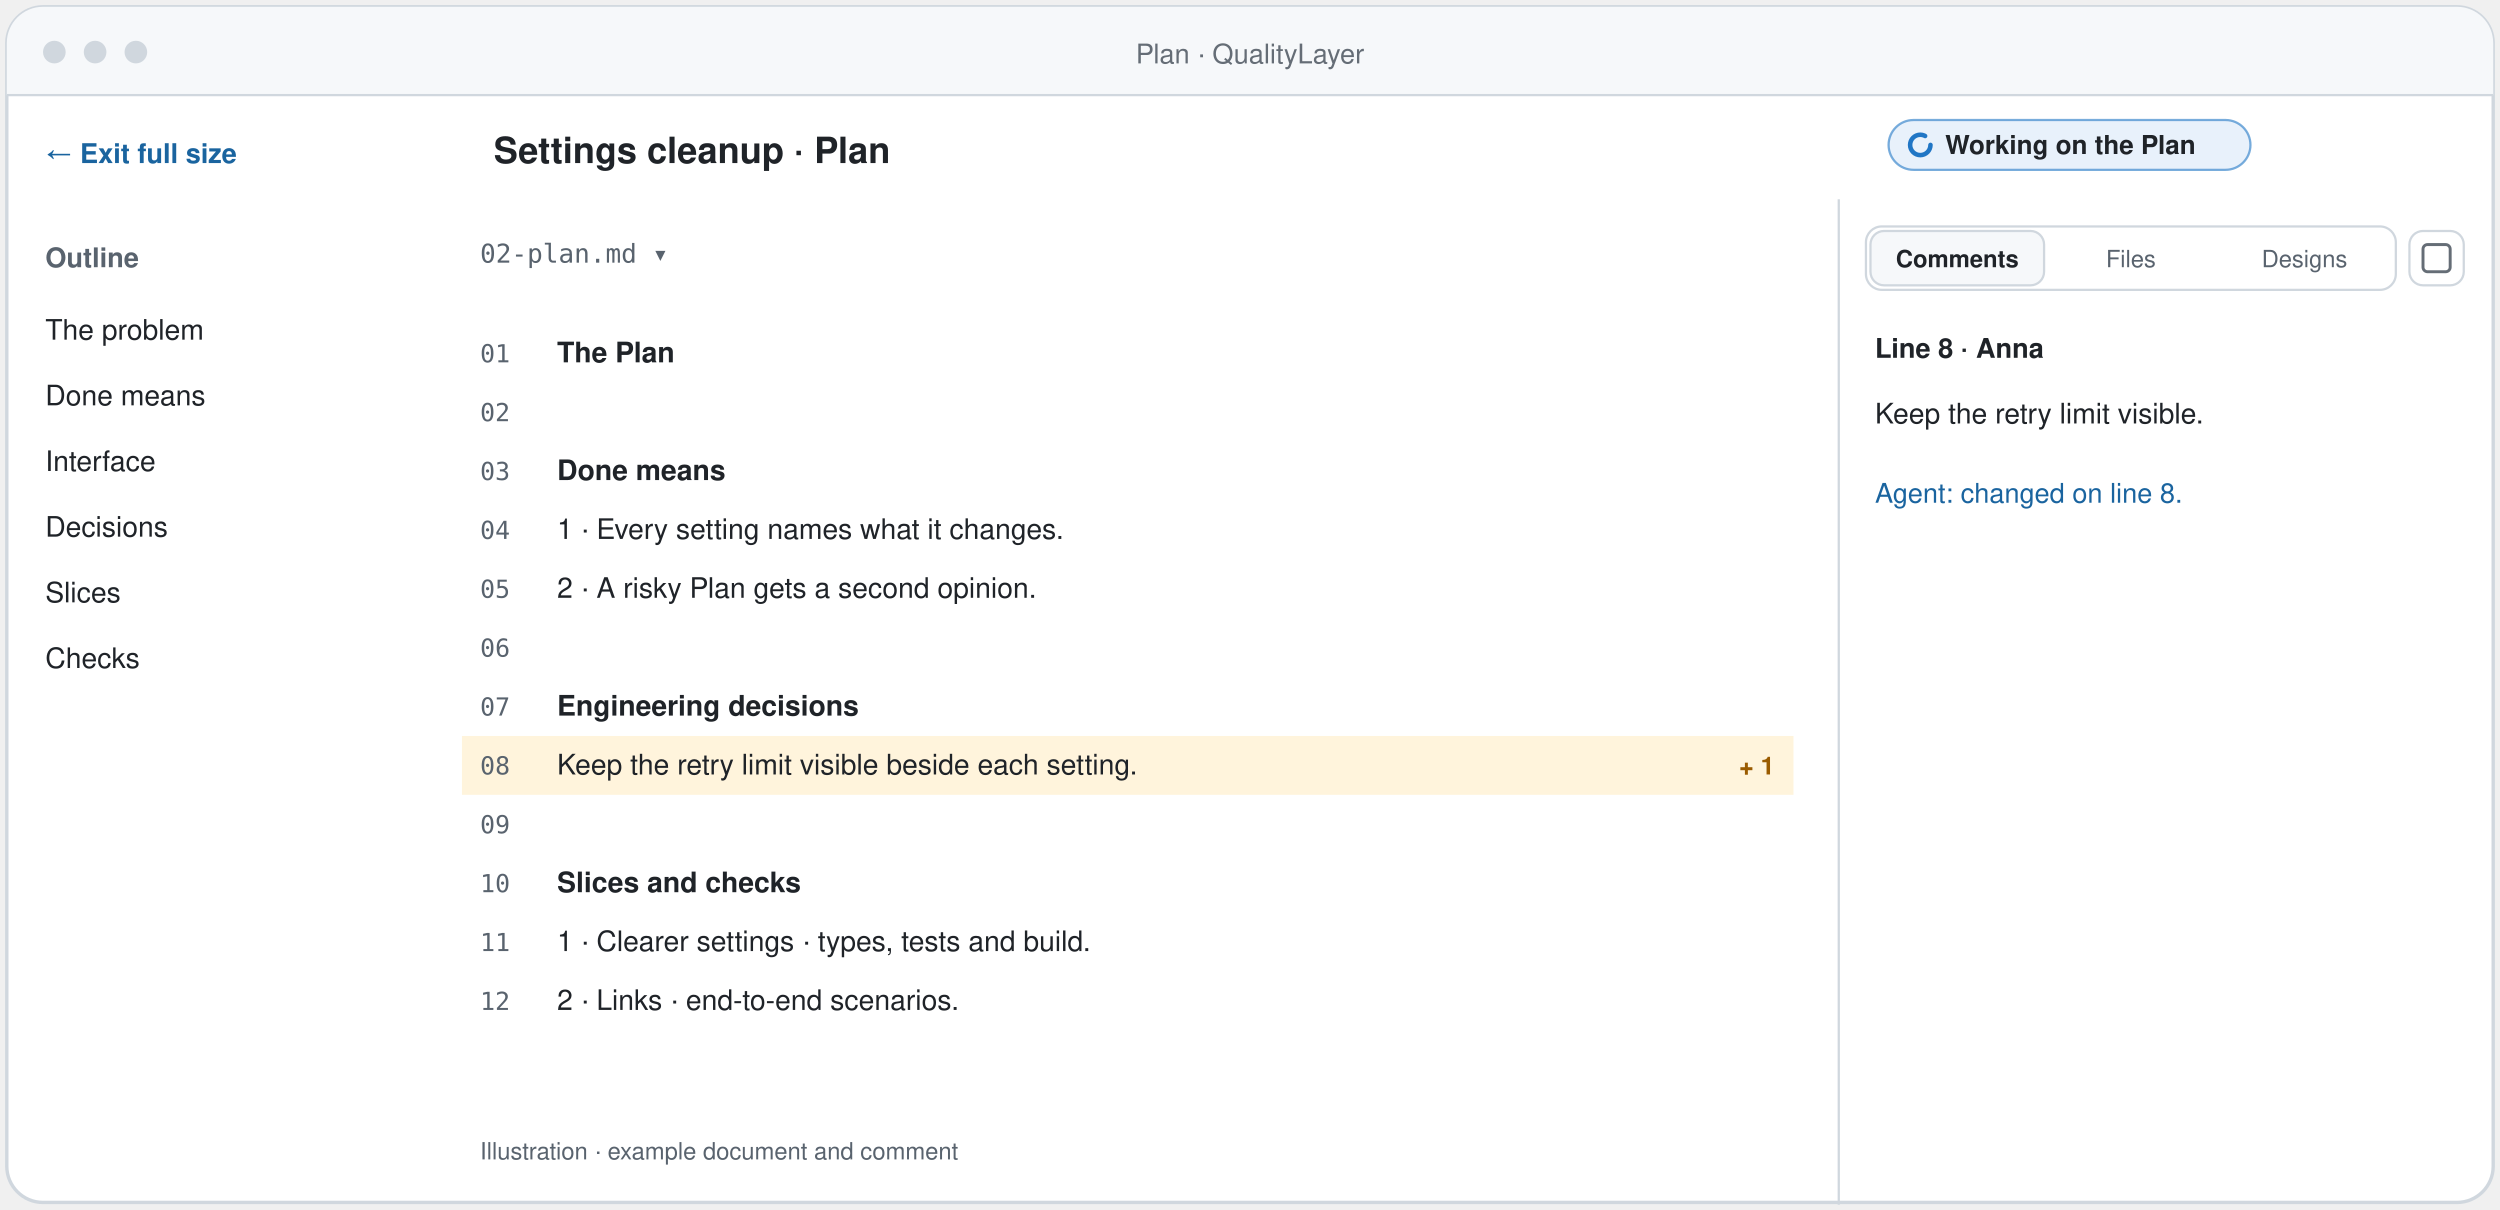
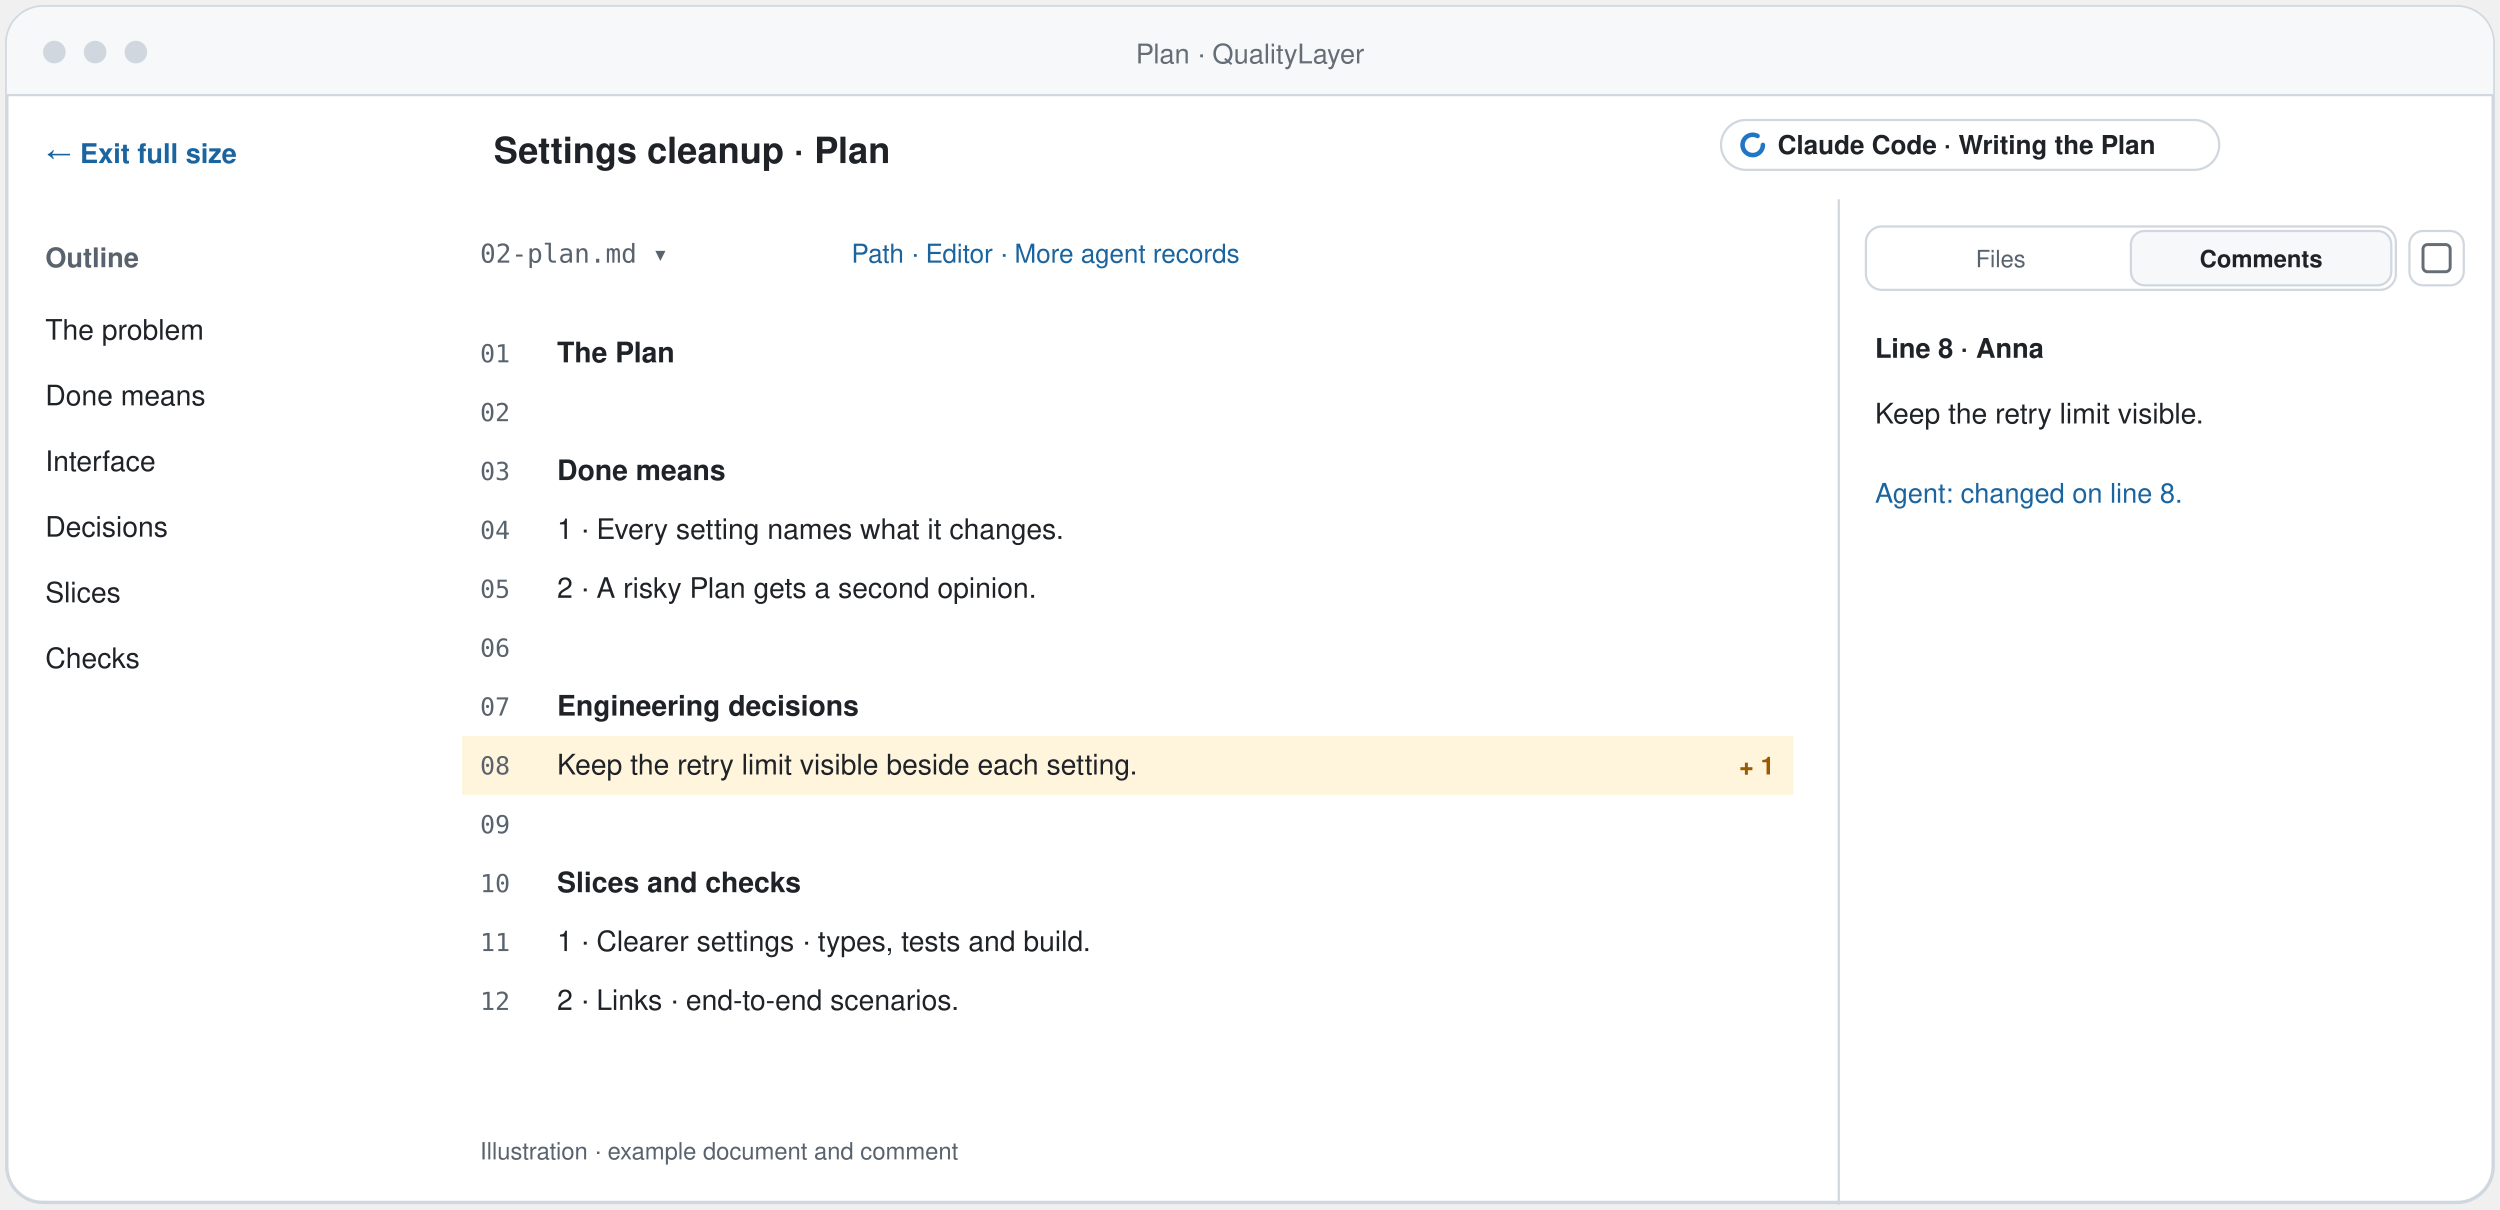
- <svg xmlns="http://www.w3.org/2000/svg" style="background:#ffffff" width="1104" height="534" viewBox="-2 -2 1104 534" role="img" aria-label="The full-size Plan: outline, document lines with a comment on line 8, live status, and Comments, Files and Designs">
+ <svg xmlns="http://www.w3.org/2000/svg" style="background:#ffffff" width="1104" height="534" viewBox="-2 -2 1104 534" role="img" aria-label="The full-size Plan: outline, document-header file chip, lines with a comment on line 8, named agent status, and Files / Comments">
  <rect x="1" y="1" width="1098" height="528" rx="16" fill="#ffffff" stroke="#d0d7de" stroke-width="1.5" />
  <path d="M1 17 a16 16 0 0 1 16 -16 H1083 a16 16 0 0 1 16 16 V40 H1 Z" fill="#f6f8fa" />
  <line x1="1" y1="40" x2="1099" y2="40" stroke="#d0d7de" />
  <circle cx="22" cy="21" r="5" fill="#d0d7de" />
  <circle cx="40" cy="21" r="5" fill="#d0d7de" />
  <circle cx="58" cy="21" r="5" fill="#d0d7de" />
  <text x="550.0" y="26" font-family="-apple-system, BlinkMacSystemFont, 'Segoe UI', 'Helvetica Neue', Helvetica, Arial, sans-serif" font-size="12" font-weight="500" fill="#656d76" text-anchor="middle">Plan · QualityLayer</text>
  <text x="18" y="70" font-family="-apple-system, BlinkMacSystemFont, 'Segoe UI', 'Helvetica Neue', Helvetica, Arial, sans-serif" font-size="12" font-weight="600" fill="#1a649f" text-anchor="start">← Exit full size</text>
  <text x="216" y="70" font-family="-apple-system, BlinkMacSystemFont, 'Segoe UI', 'Helvetica Neue', Helvetica, Arial, sans-serif" font-size="16" font-weight="650" fill="#1f2328" text-anchor="start">Settings cleanup · Plan</text>
-   <rect x="832" y="51" width="159.8" height="22" rx="11" fill="#e8f1fb" stroke="#2076c5" stroke-opacity="0.6" />
-   <circle cx="846" cy="62" r="4.5" fill="none" stroke="#2076c5" stroke-width="2" stroke-dasharray="23.4 5.4" stroke-linecap="round" />
-   <text x="857" y="66" font-family="-apple-system, BlinkMacSystemFont, 'Segoe UI', 'Helvetica Neue', Helvetica, Arial, sans-serif" font-size="11.5" font-weight="600" fill="#1f2328" text-anchor="start">Working on the Plan</text>
+   <rect x="758" y="51" width="220.0" height="22" rx="11" fill="#ffffff" stroke="#d0d7de" />
+   <circle cx="772" cy="62" r="4.5" fill="none" stroke="#2076c5" stroke-width="2" stroke-dasharray="23.4 5.4" stroke-linecap="round" />
+   <text x="783" y="66" font-family="-apple-system, BlinkMacSystemFont, 'Segoe UI', 'Helvetica Neue', Helvetica, Arial, sans-serif" font-size="11.5" font-weight="600" fill="#1f2328" text-anchor="start">Claude Code · Writing the Plan</text>
  <text x="18" y="116" font-family="-apple-system, BlinkMacSystemFont, 'Segoe UI', 'Helvetica Neue', Helvetica, Arial, sans-serif" font-size="12" font-weight="650" fill="#59636e" text-anchor="start">Outline</text>
  <text x="18" y="148" font-family="-apple-system, BlinkMacSystemFont, 'Segoe UI', 'Helvetica Neue', Helvetica, Arial, sans-serif" font-size="12.5" font-weight="500" fill="#1f2328" text-anchor="start">The problem</text>
  <text x="18" y="177" font-family="-apple-system, BlinkMacSystemFont, 'Segoe UI', 'Helvetica Neue', Helvetica, Arial, sans-serif" font-size="12.5" font-weight="500" fill="#1f2328" text-anchor="start">Done means</text>
  <text x="18" y="206" font-family="-apple-system, BlinkMacSystemFont, 'Segoe UI', 'Helvetica Neue', Helvetica, Arial, sans-serif" font-size="12.5" font-weight="500" fill="#1f2328" text-anchor="start">Interface</text>
  <text x="18" y="235" font-family="-apple-system, BlinkMacSystemFont, 'Segoe UI', 'Helvetica Neue', Helvetica, Arial, sans-serif" font-size="12.5" font-weight="500" fill="#1f2328" text-anchor="start">Decisions</text>
  <text x="18" y="264" font-family="-apple-system, BlinkMacSystemFont, 'Segoe UI', 'Helvetica Neue', Helvetica, Arial, sans-serif" font-size="12.5" font-weight="500" fill="#1f2328" text-anchor="start">Slices</text>
  <text x="18" y="293" font-family="-apple-system, BlinkMacSystemFont, 'Segoe UI', 'Helvetica Neue', Helvetica, Arial, sans-serif" font-size="12.5" font-weight="500" fill="#1f2328" text-anchor="start">Checks</text>
  <text x="210" y="114" font-family="ui-monospace, SFMono-Regular, Menlo, Consolas, monospace" font-size="11.5" font-weight="400" fill="#59636e" text-anchor="start">02-plan.md  ▾</text>
+   <text x="374" y="114" font-family="-apple-system, BlinkMacSystemFont, 'Segoe UI', 'Helvetica Neue', Helvetica, Arial, sans-serif" font-size="11.5" font-weight="400" fill="#1a649f" text-anchor="start">Path · Editor · More agent records</text>
  <text x="210" y="158" font-family="ui-monospace, SFMono-Regular, Menlo, Consolas, monospace" font-size="11" font-weight="400" fill="#59636e" text-anchor="start">01</text>
  <text x="244" y="158" font-family="-apple-system, BlinkMacSystemFont, 'Segoe UI', 'Helvetica Neue', Helvetica, Arial, sans-serif" font-size="12.5" font-weight="650" fill="#1f2328" text-anchor="start">The Plan</text>
  <text x="210" y="184" font-family="ui-monospace, SFMono-Regular, Menlo, Consolas, monospace" font-size="11" font-weight="400" fill="#59636e" text-anchor="start">02</text>
  <text x="244" y="184" font-family="-apple-system, BlinkMacSystemFont, 'Segoe UI', 'Helvetica Neue', Helvetica, Arial, sans-serif" font-size="12.5" font-weight="400" fill="#1f2328" text-anchor="start" />
  <text x="210" y="210" font-family="ui-monospace, SFMono-Regular, Menlo, Consolas, monospace" font-size="11" font-weight="400" fill="#59636e" text-anchor="start">03</text>
  <text x="244" y="210" font-family="-apple-system, BlinkMacSystemFont, 'Segoe UI', 'Helvetica Neue', Helvetica, Arial, sans-serif" font-size="12.5" font-weight="650" fill="#1f2328" text-anchor="start">Done means</text>
  <text x="210" y="236" font-family="ui-monospace, SFMono-Regular, Menlo, Consolas, monospace" font-size="11" font-weight="400" fill="#59636e" text-anchor="start">04</text>
  <text x="244" y="236" font-family="-apple-system, BlinkMacSystemFont, 'Segoe UI', 'Helvetica Neue', Helvetica, Arial, sans-serif" font-size="12.5" font-weight="400" fill="#1f2328" text-anchor="start">1 · Every setting names what it changes.</text>
  <text x="210" y="262" font-family="ui-monospace, SFMono-Regular, Menlo, Consolas, monospace" font-size="11" font-weight="400" fill="#59636e" text-anchor="start">05</text>
  <text x="244" y="262" font-family="-apple-system, BlinkMacSystemFont, 'Segoe UI', 'Helvetica Neue', Helvetica, Arial, sans-serif" font-size="12.5" font-weight="400" fill="#1f2328" text-anchor="start">2 · A risky Plan gets a second opinion.</text>
  <text x="210" y="288" font-family="ui-monospace, SFMono-Regular, Menlo, Consolas, monospace" font-size="11" font-weight="400" fill="#59636e" text-anchor="start">06</text>
  <text x="244" y="288" font-family="-apple-system, BlinkMacSystemFont, 'Segoe UI', 'Helvetica Neue', Helvetica, Arial, sans-serif" font-size="12.5" font-weight="400" fill="#1f2328" text-anchor="start" />
  <text x="210" y="314" font-family="ui-monospace, SFMono-Regular, Menlo, Consolas, monospace" font-size="11" font-weight="400" fill="#59636e" text-anchor="start">07</text>
  <text x="244" y="314" font-family="-apple-system, BlinkMacSystemFont, 'Segoe UI', 'Helvetica Neue', Helvetica, Arial, sans-serif" font-size="12.5" font-weight="650" fill="#1f2328" text-anchor="start">Engineering decisions</text>
  <rect x="202" y="323" width="588" height="26" fill="#fff4dc" />
  <text x="766" y="340" font-family="-apple-system, BlinkMacSystemFont, 'Segoe UI', 'Helvetica Neue', Helvetica, Arial, sans-serif" font-size="11" font-weight="650" fill="#9a5b00" text-anchor="start">+ 1</text>
  <text x="210" y="340" font-family="ui-monospace, SFMono-Regular, Menlo, Consolas, monospace" font-size="11" font-weight="400" fill="#59636e" text-anchor="start">08</text>
  <text x="244" y="340" font-family="-apple-system, BlinkMacSystemFont, 'Segoe UI', 'Helvetica Neue', Helvetica, Arial, sans-serif" font-size="12.5" font-weight="400" fill="#1f2328" text-anchor="start">Keep the retry limit visible beside each setting.</text>
  <text x="210" y="366" font-family="ui-monospace, SFMono-Regular, Menlo, Consolas, monospace" font-size="11" font-weight="400" fill="#59636e" text-anchor="start">09</text>
  <text x="244" y="366" font-family="-apple-system, BlinkMacSystemFont, 'Segoe UI', 'Helvetica Neue', Helvetica, Arial, sans-serif" font-size="12.5" font-weight="400" fill="#1f2328" text-anchor="start" />
  <text x="210" y="392" font-family="ui-monospace, SFMono-Regular, Menlo, Consolas, monospace" font-size="11" font-weight="400" fill="#59636e" text-anchor="start">10</text>
  <text x="244" y="392" font-family="-apple-system, BlinkMacSystemFont, 'Segoe UI', 'Helvetica Neue', Helvetica, Arial, sans-serif" font-size="12.5" font-weight="650" fill="#1f2328" text-anchor="start">Slices and checks</text>
  <text x="210" y="418" font-family="ui-monospace, SFMono-Regular, Menlo, Consolas, monospace" font-size="11" font-weight="400" fill="#59636e" text-anchor="start">11</text>
  <text x="244" y="418" font-family="-apple-system, BlinkMacSystemFont, 'Segoe UI', 'Helvetica Neue', Helvetica, Arial, sans-serif" font-size="12.5" font-weight="400" fill="#1f2328" text-anchor="start">1 · Clearer settings · types, tests and build.</text>
  <text x="210" y="444" font-family="ui-monospace, SFMono-Regular, Menlo, Consolas, monospace" font-size="11" font-weight="400" fill="#59636e" text-anchor="start">12</text>
  <text x="244" y="444" font-family="-apple-system, BlinkMacSystemFont, 'Segoe UI', 'Helvetica Neue', Helvetica, Arial, sans-serif" font-size="12.5" font-weight="400" fill="#1f2328" text-anchor="start">2 · Links · end-to-end scenarios.</text>
  <line x1="810" y1="86" x2="810" y2="530" stroke="#d0d7de" />
  <rect x="822" y="98" width="234" height="28" rx="7" fill="#ffffff" stroke="#d0d7de" />
-   <rect x="824.0" y="100" width="76.667" height="24" rx="6" fill="#f6f8fa" stroke="#d0d7de" />
-   <text x="862.333" y="116" font-family="-apple-system, BlinkMacSystemFont, 'Segoe UI', 'Helvetica Neue', Helvetica, Arial, sans-serif" font-size="10.5" font-weight="600" fill="#1f2328" text-anchor="middle">Comments</text>
-   <text x="939.0" y="116" font-family="-apple-system, BlinkMacSystemFont, 'Segoe UI', 'Helvetica Neue', Helvetica, Arial, sans-serif" font-size="10.5" font-weight="500" fill="#59636e" text-anchor="middle">Files</text>
-   <text x="1015.667" y="116" font-family="-apple-system, BlinkMacSystemFont, 'Segoe UI', 'Helvetica Neue', Helvetica, Arial, sans-serif" font-size="10.5" font-weight="500" fill="#59636e" text-anchor="middle">Designs</text>
+   <text x="881.5" y="116" font-family="-apple-system, BlinkMacSystemFont, 'Segoe UI', 'Helvetica Neue', Helvetica, Arial, sans-serif" font-size="10.5" font-weight="500" fill="#59636e" text-anchor="middle">Files</text>
+   <rect x="939.0" y="100" width="115.0" height="24" rx="6" fill="#f6f8fa" stroke="#d0d7de" />
+   <text x="996.5" y="116" font-family="-apple-system, BlinkMacSystemFont, 'Segoe UI', 'Helvetica Neue', Helvetica, Arial, sans-serif" font-size="10.5" font-weight="600" fill="#1f2328" text-anchor="middle">Comments</text>
  <rect x="1062" y="100" width="24" height="24" rx="6" fill="#ffffff" stroke="#d0d7de" />
  <rect x="1068" y="106" width="12" height="12" rx="2" fill="none" stroke="#656d76" stroke-width="1.3" />
  <text x="826" y="156" font-family="-apple-system, BlinkMacSystemFont, 'Segoe UI', 'Helvetica Neue', Helvetica, Arial, sans-serif" font-size="12" font-weight="650" fill="#1f2328" text-anchor="start">Line 8 · Anna</text>
  <text x="826" y="185" font-family="-apple-system, BlinkMacSystemFont, 'Segoe UI', 'Helvetica Neue', Helvetica, Arial, sans-serif" font-size="12.5" font-weight="400" fill="#1f2328" text-anchor="start">Keep the retry limit visible.</text>
  <text x="826" y="220" font-family="-apple-system, BlinkMacSystemFont, 'Segoe UI', 'Helvetica Neue', Helvetica, Arial, sans-serif" font-size="12" font-weight="400" fill="#1a649f" text-anchor="start">Agent: changed on line 8.</text>
  <text x="210" y="510" font-family="-apple-system, BlinkMacSystemFont, 'Segoe UI', 'Helvetica Neue', Helvetica, Arial, sans-serif" font-size="10.5" font-weight="400" fill="#59636e" text-anchor="start">Illustration · example document and comment</text>
</svg>
